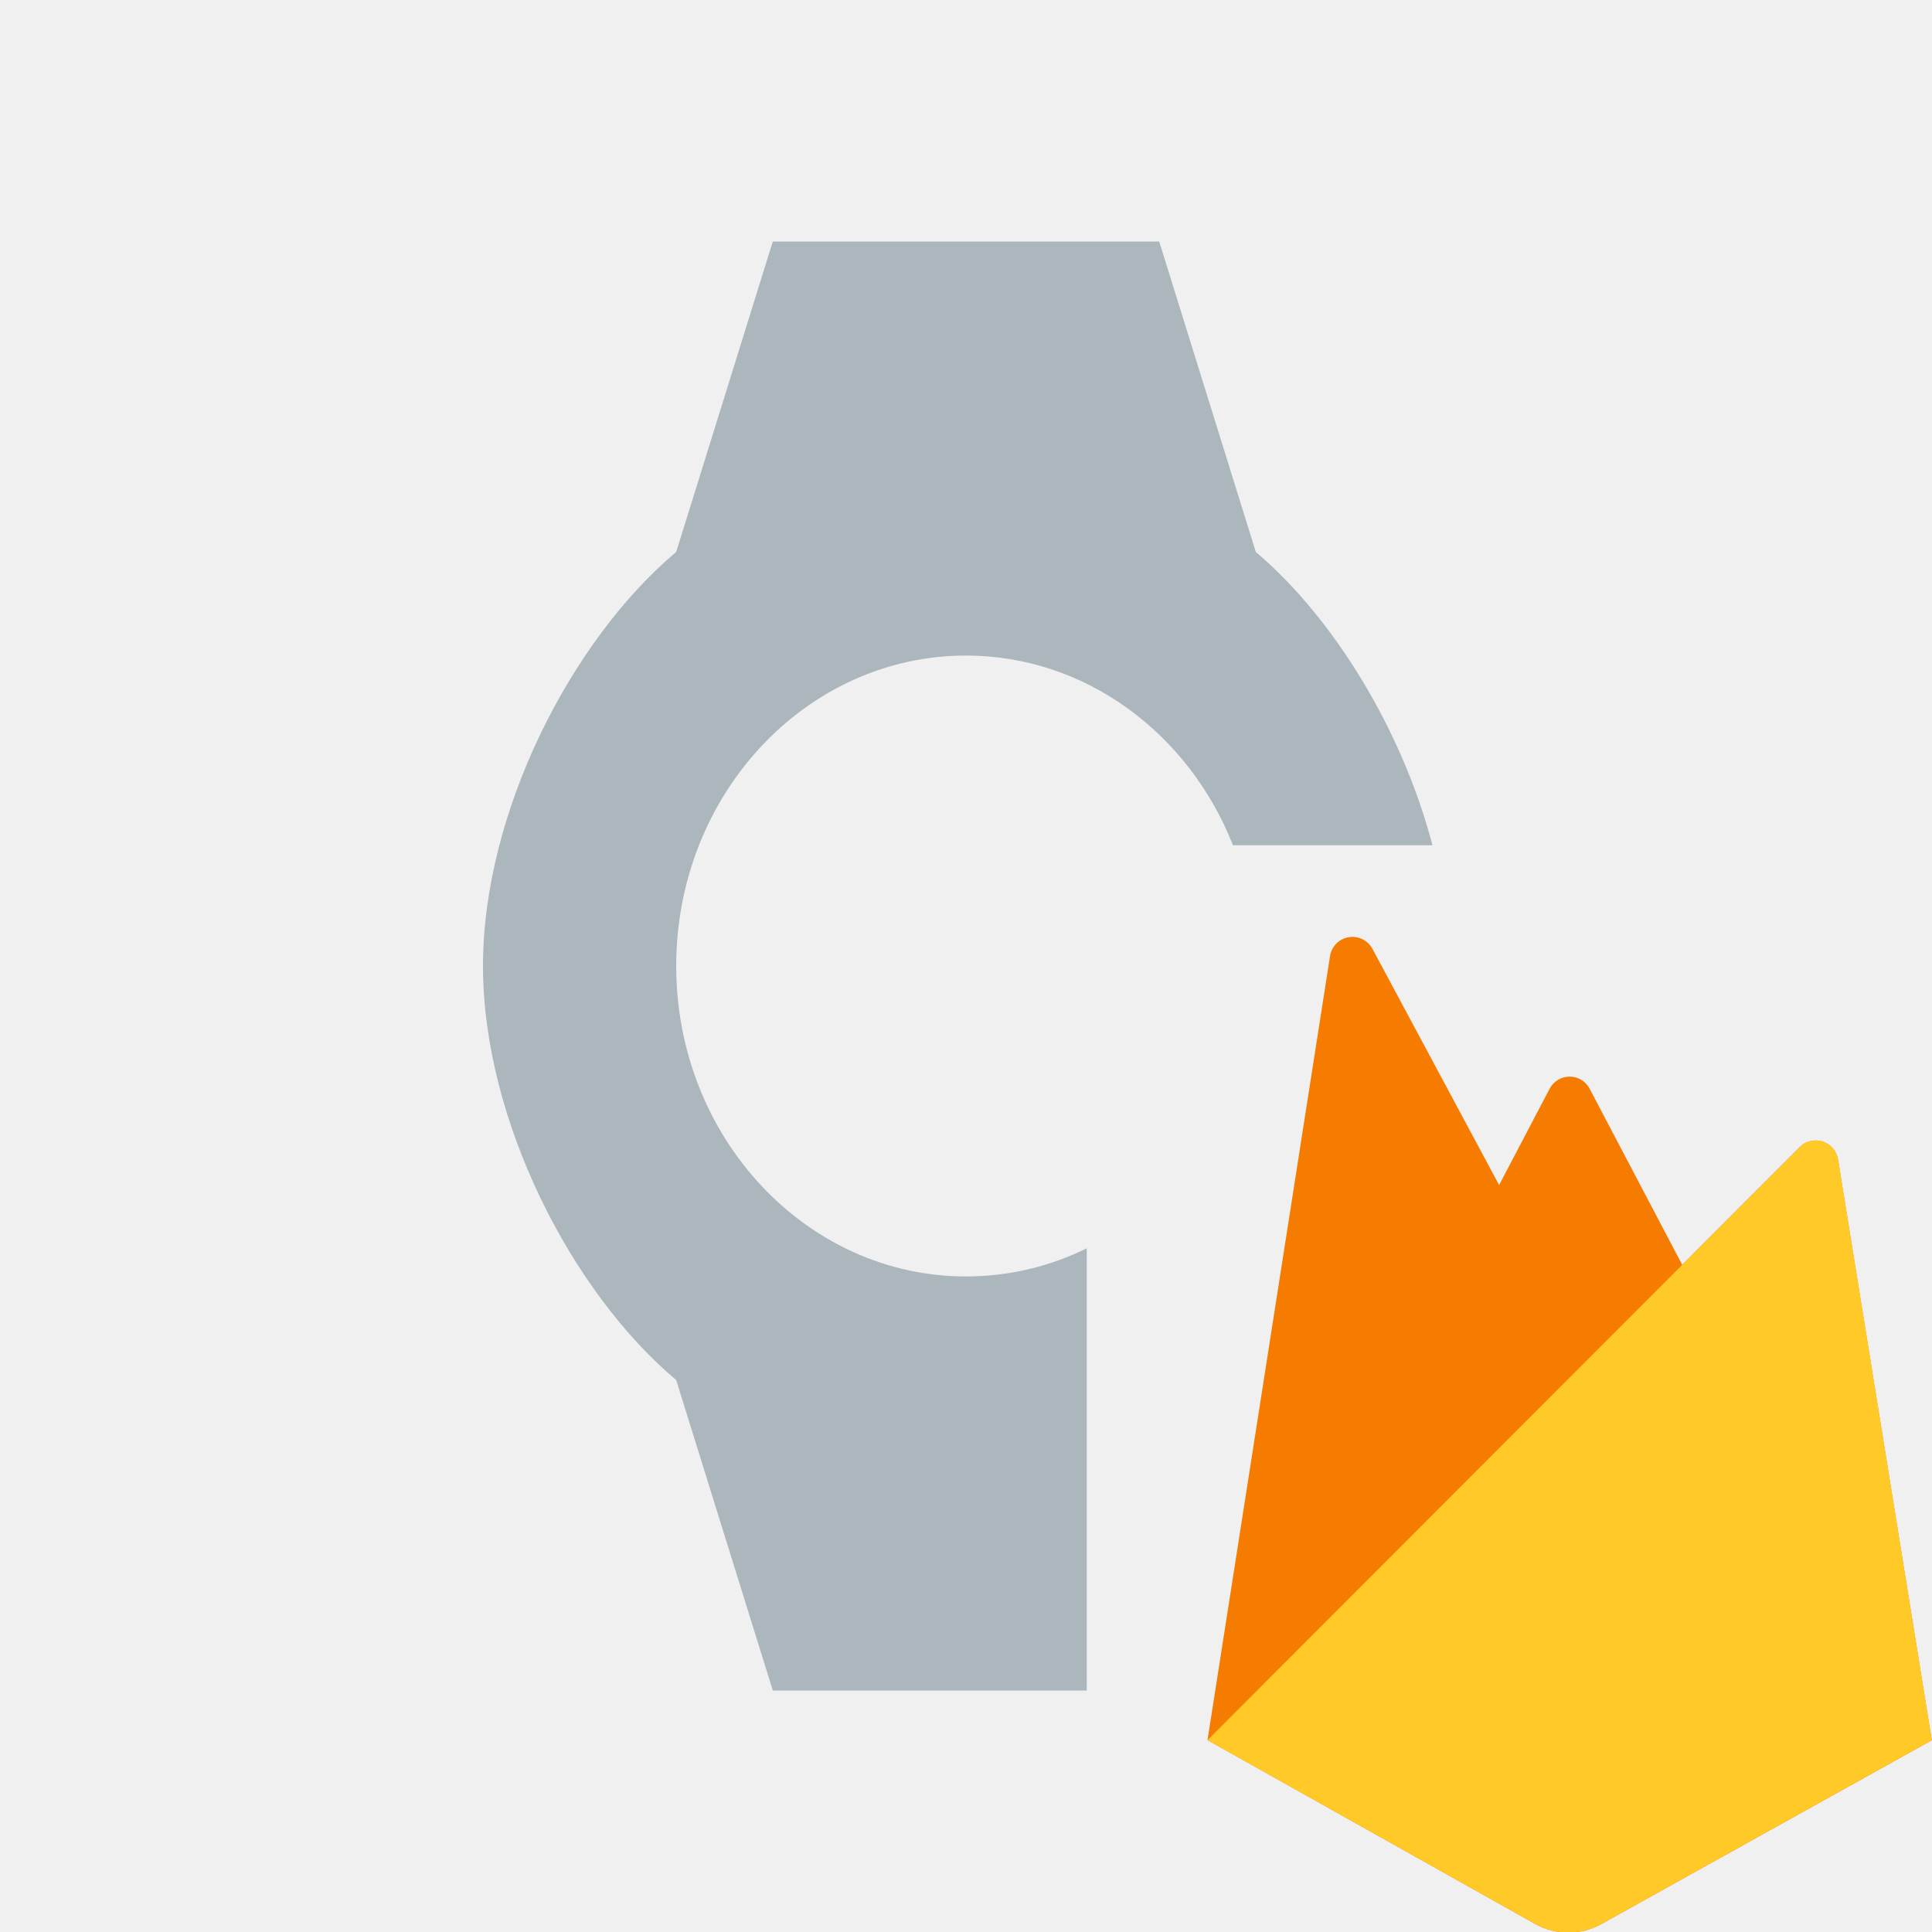
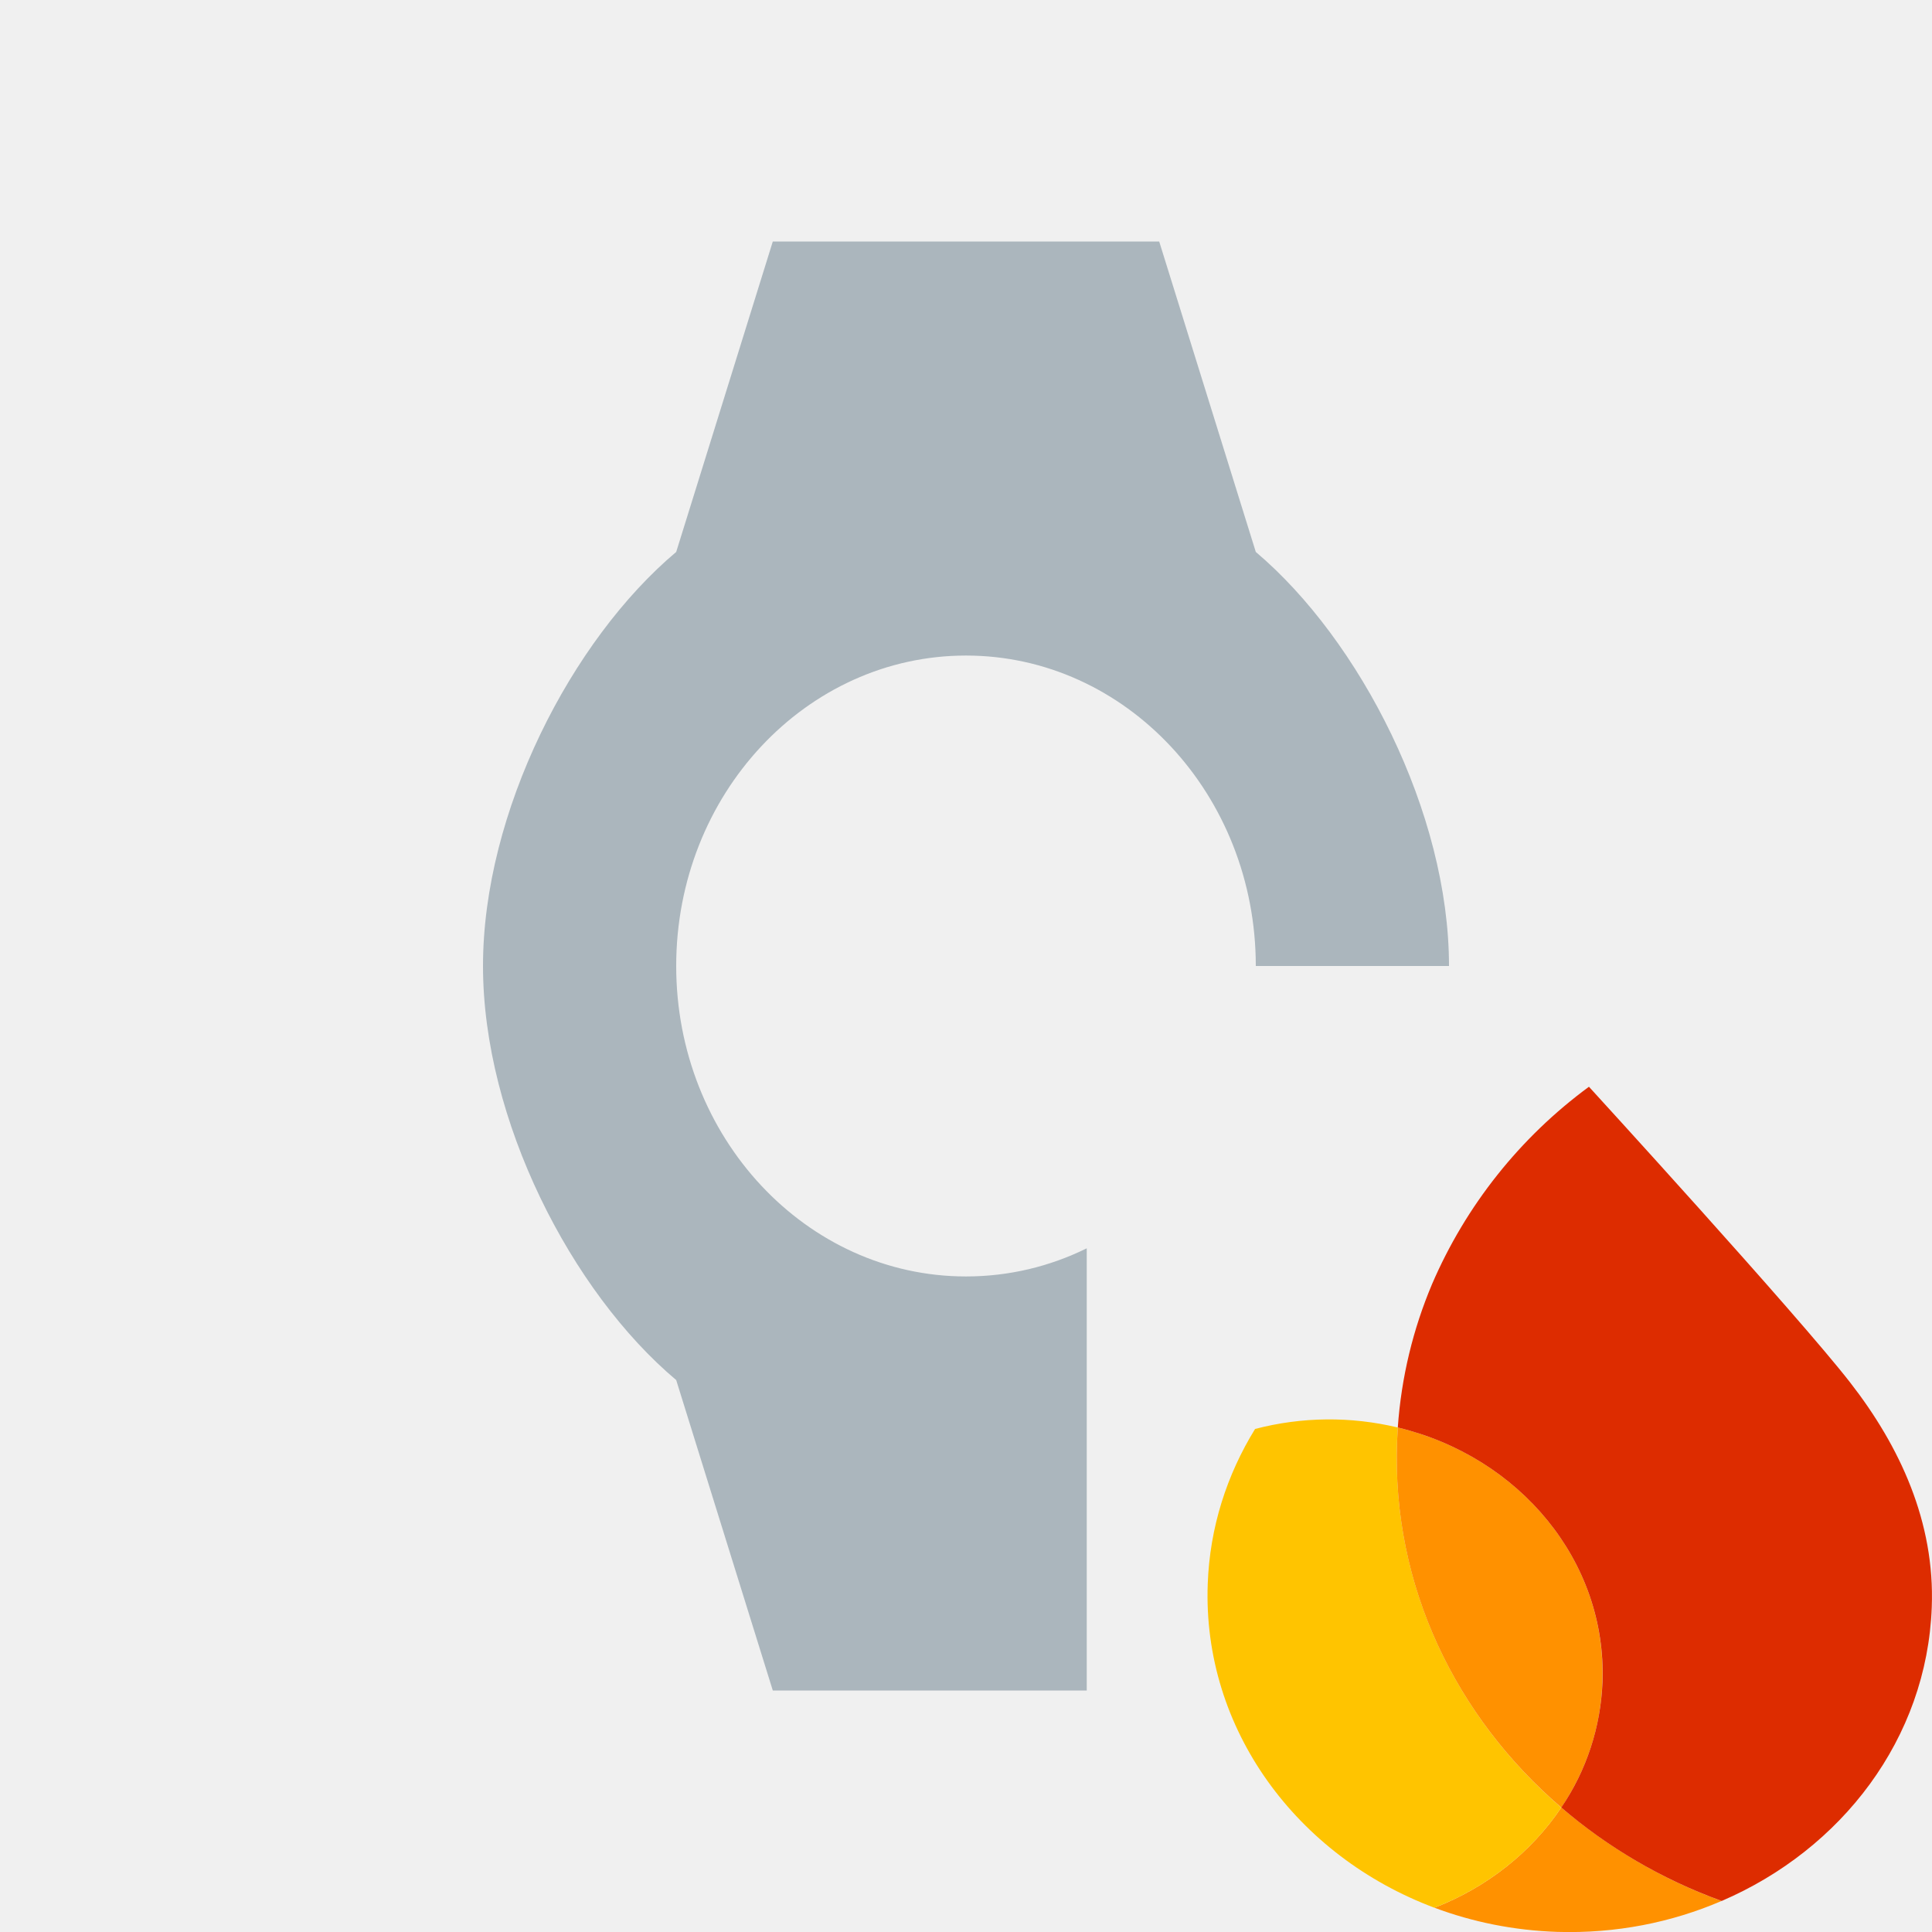
<svg xmlns="http://www.w3.org/2000/svg" width="16" height="16" viewBox="0 0 16 16" fill="none">
  <g clip-path="url(#clip0_4400_1050)">
-     <path fill-rule="evenodd" clip-rule="evenodd" d="M9 14H6.4l-.8-2.571C4.732 10.699 4 9.275 4 8s.732-2.699 1.6-3.429L6.4 2h3.2l.8 2.571c.64.542 1.211 1.468 1.463 2.429h-1.652C9.847 6.077 8.993 5.429 8 5.429 6.676 5.429 5.6 6.58 5.6 8c0 1.419 1.076 2.571 2.4 2.571.357 0 .695-.083 1-.233V14z" fill="#9AA7B0" fill-opacity=".8" />
-     <path d="M15.221 9.6a.187.187 0 0 0-.317-.1l-.973.974-.766-1.457a.187.187 0 0 0-.332 0l-.418.797-1.05-1.958a.188.188 0 0 0-.35.06L10 14.411l2.713 1.522c.17.096.378.096.549.001l2.736-1.522-.777-4.812z" fill="#F57C00" />
-     <path d="M15.998 14.412L15.222 9.6a.187.187 0 0 0-.317-.1L10 14.411l2.713 1.521c.17.096.378.096.549.001l2.736-1.522z" fill="#FFCA28" />
+     <g clip-path="url(#clip1_4400_1050)">
+       <path fill-rule="evenodd" clip-rule="evenodd" d="M10.4 4.571C11.263 5.301 12 6.73 12 8h-1.6c0-1.419-1.076-2.571-2.4-2.571C6.676 5.429 5.6 6.58 5.6 8c0 1.419 1.076 2.571 2.4 2.571.357 0 .695-.083 1-.233V14H6.4l-.8-2.571C4.732 10.699 4 9.275 4 8s.732-2.699 1.6-3.429L6.4 2h3.2l.8 2.571z" fill="#9AA7B0" fill-opacity=".8" />
+       <path d="M11.88 15.799c.314.118.657.188 1.016.2.486.015.948-.078 1.361-.256a4.302 4.302 0 0 1-1.327-.774c-.248.37-.615.661-1.05.83z" fill="#FF9100" />
+       <path d="M12.93 14.97c-.874-.752-1.405-1.84-1.36-3.032l.006-.116a2.43 2.43 0 0 0-1.182.012c-.234.38-.375.815-.392 1.282-.045 1.205.74 2.257 1.877 2.683.436-.169.803-.46 1.051-.83z" fill="#FFC400" />
+       <path d="M12.93 14.97c.203-.303.327-.657.34-1.039.039-1.004-.688-1.868-1.694-2.109a4.496 4.496 0 0 0-.006.117c-.045 1.192.486 2.279 1.36 3.03z" fill="#FF9100" />
+       <path d="M13.159 9a3.98 3.98 0 0 0-1.3 1.636c-.156.37-.254.769-.283 1.186 1.006.241 1.733 1.105 1.695 2.11a1.985 1.985 0 0 1-.341 1.037c.383.329.832.594 1.328.774.994-.427 1.7-1.345 1.74-2.433.027-.704-.264-1.332-.676-1.861C14.887 10.889 13.159 9 13.159 9z" fill="#DD2C00" />
+     </g>
  </g>
  <defs>
    <clipPath id="clip0_4400_1050">
      <path fill="#fff" d="M0 0h16v16H0z" />
    </clipPath>
+     <clipPath id="clip1_4400_1050">
+       <path fill="#fff" d="M0 0h16v16H0z" />
+     </clipPath>
  </defs>
</svg>
